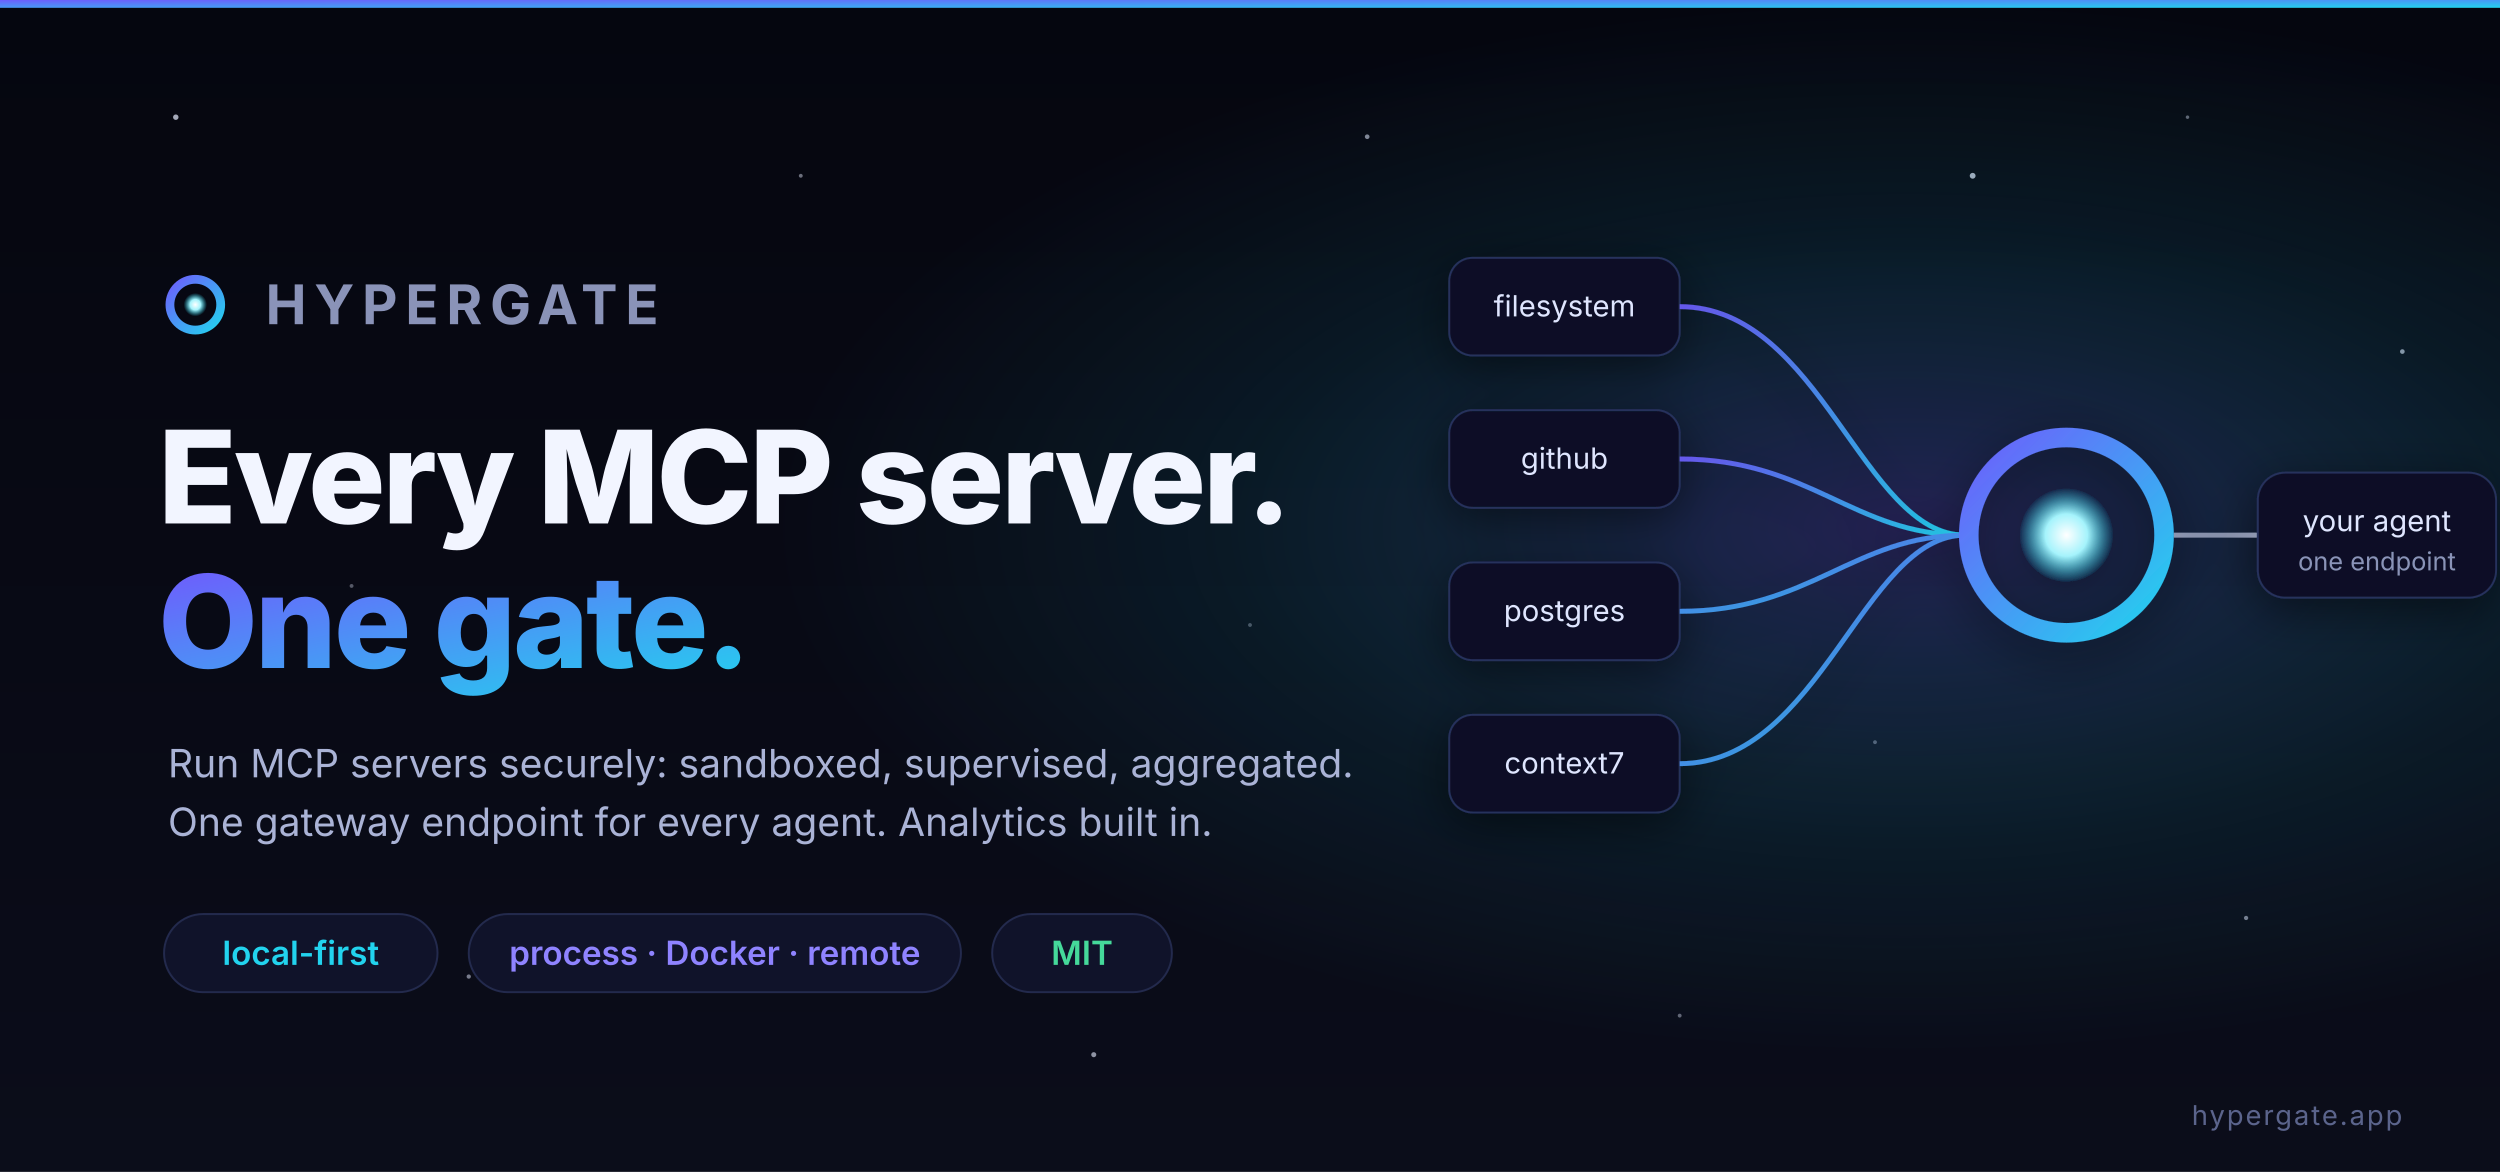
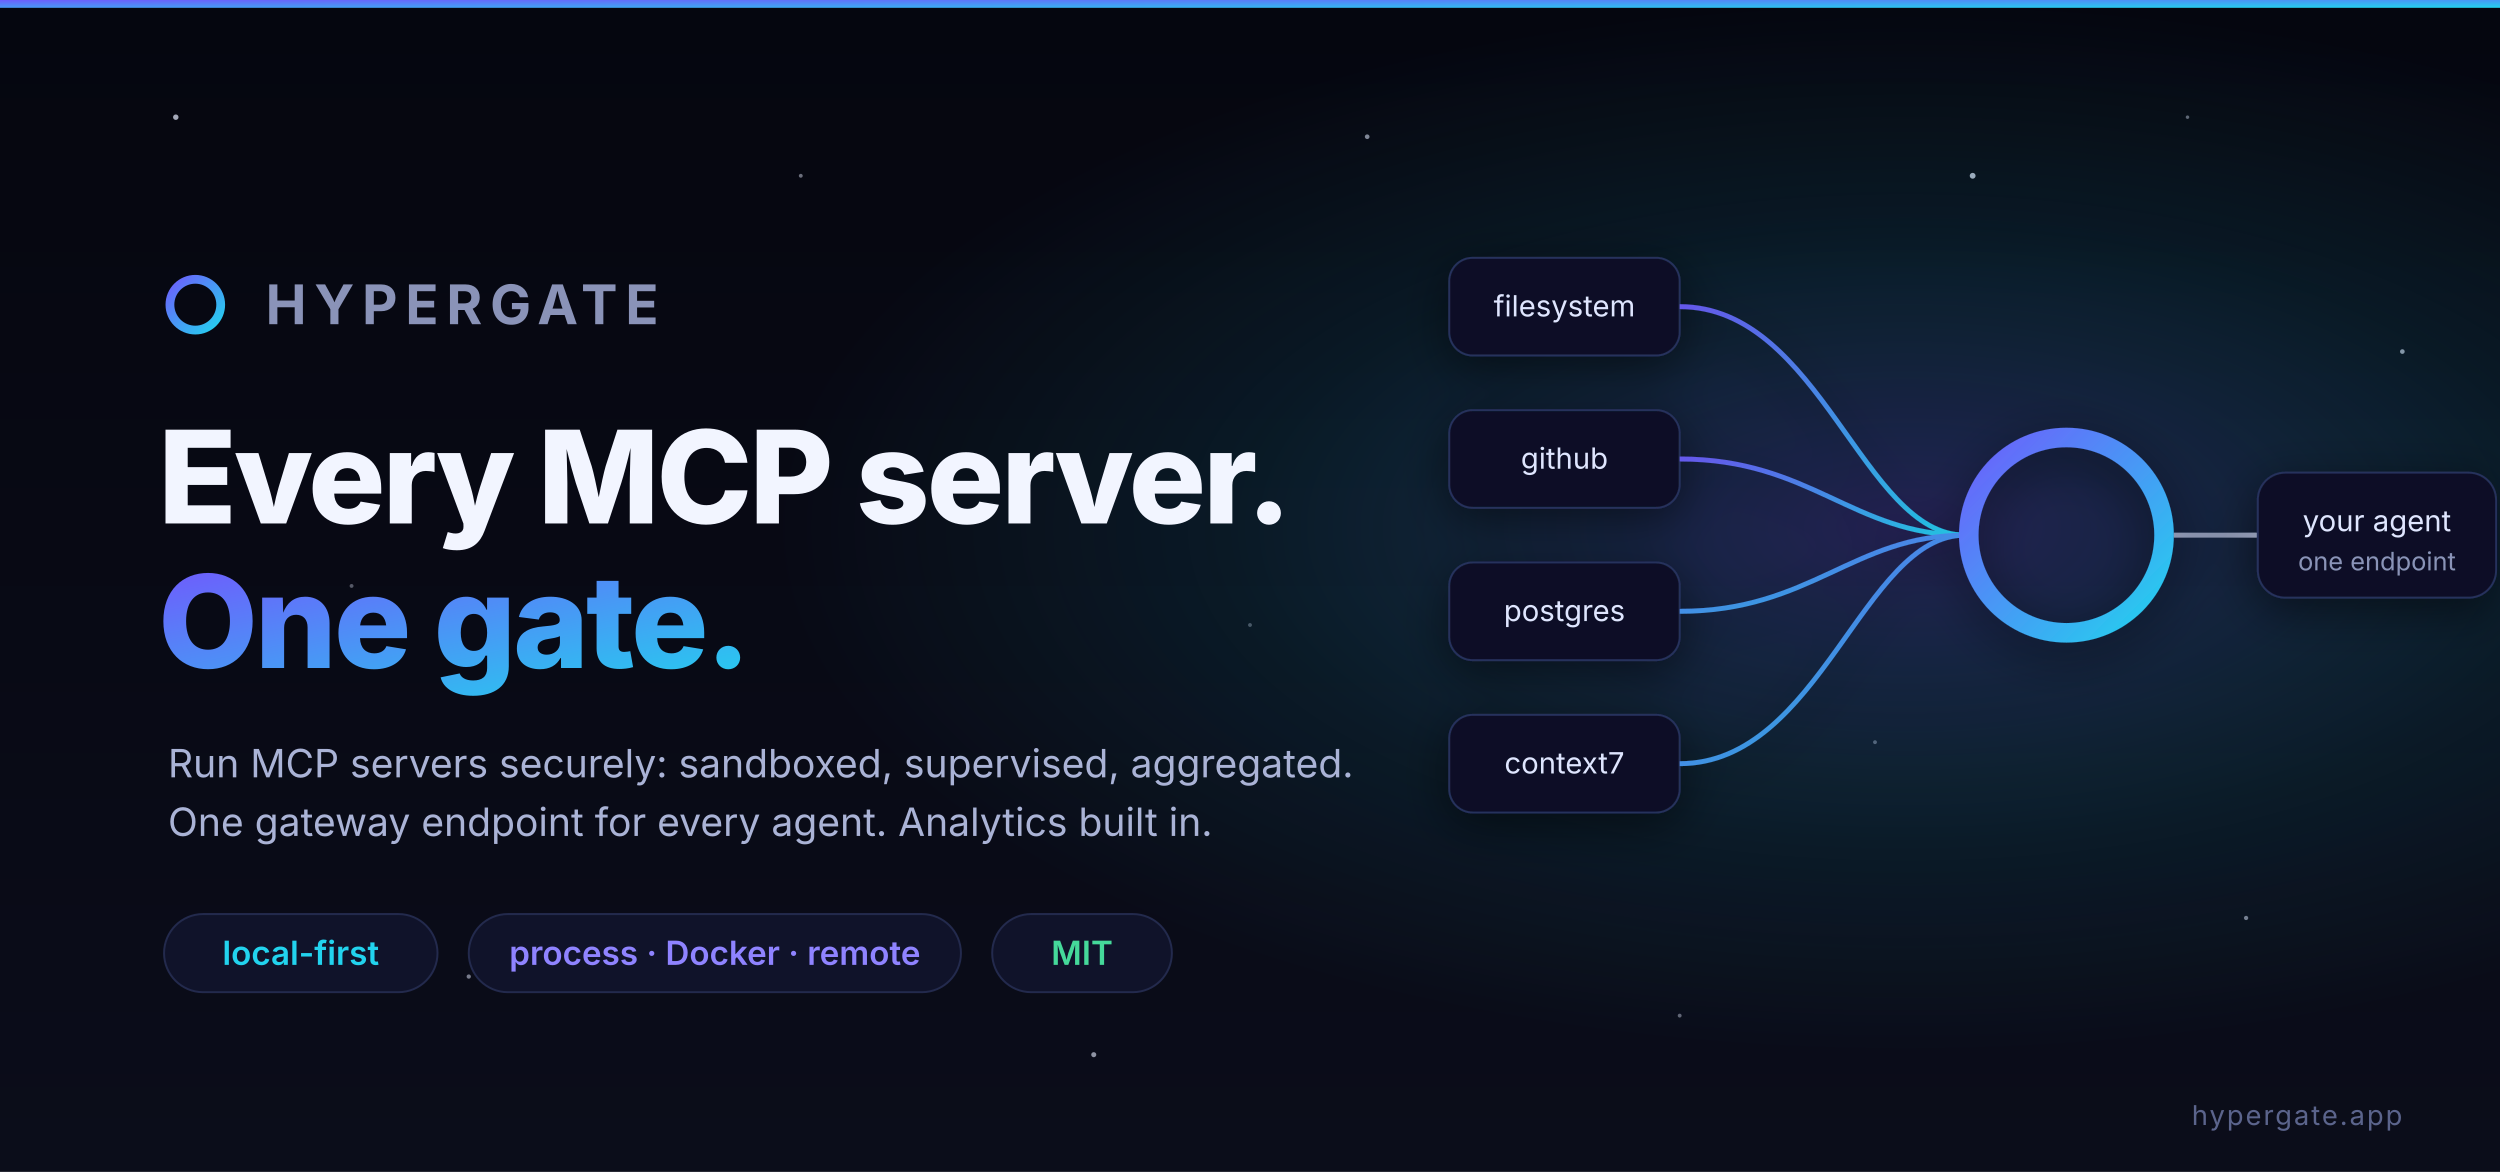
<svg xmlns="http://www.w3.org/2000/svg" width="1280" height="600" viewBox="0 0 1280 600" font-family="Inter, system-ui, sans-serif">
  <defs>
    <linearGradient id="accent" x1="0" y1="0" x2="1" y2="1">
      <stop offset="0" stop-color="#6d5efc" />
      <stop offset="1" stop-color="#22d3ee" />
    </linearGradient>
    <linearGradient id="bg" x1="0" y1="0" x2="0" y2="1">
      <stop offset="0" stop-color="#05060f" />
      <stop offset="1" stop-color="#0b0d1a" />
    </linearGradient>
    <radialGradient id="glow" cx="0.76" cy="0.45" r="0.45">
      <stop offset="0" stop-color="#6d5efc" stop-opacity="0.28" />
      <stop offset="0.6" stop-color="#22d3ee" stop-opacity="0.08" />
-       <stop offset="1" stop-color="#22d3ee" stop-opacity="0" />
-     </radialGradient>
-     <radialGradient id="core" cx="0.5" cy="0.5" r="0.5">
-       <stop offset="0" stop-color="#ffffff" />
-       <stop offset="0.45" stop-color="#a5f3fc" />
      <stop offset="1" stop-color="#22d3ee" stop-opacity="0" />
    </radialGradient>
    <filter id="soft" x="-20%" y="-20%" width="140%" height="140%">
      <feDropShadow dx="0" dy="6" stdDeviation="12" flood-color="#000" flood-opacity="0.5" />
    </filter>
  </defs>
  <rect width="1280" height="600" fill="url(#bg)" />
  <g fill="#e6ecff">
    <circle cx="90" cy="60" r="1.4" opacity="0.7" />
    <circle cx="240" cy="500" r="1.1" opacity="0.5" />
    <circle cx="410" cy="90" r="1" opacity="0.45" />
    <circle cx="560" cy="540" r="1.3" opacity="0.6" />
    <circle cx="700" cy="70" r="1.2" opacity="0.55" />
    <circle cx="860" cy="520" r="1" opacity="0.4" />
    <circle cx="1010" cy="90" r="1.5" opacity="0.7" />
    <circle cx="1150" cy="470" r="1.1" opacity="0.5" />
    <circle cx="1230" cy="180" r="1.2" opacity="0.6" />
    <circle cx="180" cy="300" r="1" opacity="0.35" />
    <circle cx="640" cy="320" r="1" opacity="0.3" />
    <circle cx="960" cy="380" r="1" opacity="0.35" />
    <circle cx="1120" cy="60" r="0.9" opacity="0.4" />
    <circle cx="340" cy="420" r="0.9" opacity="0.4" />
  </g>
  <rect width="1280" height="600" fill="url(#glow)" />
  <rect x="0" y="0" width="1280" height="4" fill="url(#accent)" />
  <g transform="translate(84, 166)">
    <g transform="translate(0,-26)">
      <circle cx="16" cy="16" r="13" fill="none" stroke="url(#accent)" stroke-width="4.5" />
-       <circle cx="16" cy="16" r="6" fill="url(#core)" />
    </g>
    <text x="52" y="0" font-size="28" font-weight="700" fill="#8a93b8" letter-spacing="4">HYPERGATE</text>
    <text x="-3" y="102" font-size="66" font-weight="800" letter-spacing="-1.5" fill="#f2f5ff">Every MCP server.</text>
    <text x="-3" y="176" font-size="66" font-weight="800" letter-spacing="-1.5" fill="url(#accent)">One gate.</text>
    <text x="2" y="232" font-size="20" fill="#aab3d6">Run MCP servers securely: sandboxed, supervised, aggregated.</text>
    <text x="2" y="262" font-size="20" fill="#aab3d6">One gateway endpoint for every agent. Analytics built in.</text>
    <g transform="translate(0, 302)" font-size="17" font-weight="600">
      <g>
        <rect x="0" y="0" width="140" height="40" rx="20" fill="#10132a" stroke="#232a4d" />
        <text x="70" y="26" text-anchor="middle" fill="#22d3ee">local-first</text>
      </g>
      <g transform="translate(156,0)">
        <rect x="0" y="0" width="252" height="40" rx="20" fill="#10132a" stroke="#232a4d" />
        <text x="126" y="26" text-anchor="middle" fill="#8f83ff">process · Docker · remote</text>
      </g>
      <g transform="translate(424,0)">
        <rect x="0" y="0" width="92" height="40" rx="20" fill="#10132a" stroke="#232a4d" />
        <text x="46" y="26" text-anchor="middle" fill="#45d99a">MIT</text>
      </g>
    </g>
  </g>
  <g transform="translate(742, 132)" filter="url(#soft)">
    <g font-size="15" fill="#dfe5ff" text-anchor="middle">
      <g transform="translate(0,0)">
        <rect width="118" height="50" rx="12" fill="#0e1126" stroke="#26305c" />
        <text x="59" y="30">filesystem</text>
      </g>
      <g transform="translate(0,78)">
        <rect width="118" height="50" rx="12" fill="#0e1126" stroke="#26305c" />
        <text x="59" y="30">github</text>
      </g>
      <g transform="translate(0,156)">
        <rect width="118" height="50" rx="12" fill="#0e1126" stroke="#26305c" />
        <text x="59" y="30">postgres</text>
      </g>
      <g transform="translate(0,234)">
        <rect width="118" height="50" rx="12" fill="#0e1126" stroke="#26305c" />
        <text x="59" y="30">context7</text>
      </g>
    </g>
    <g stroke="url(#accent)" stroke-width="2.5" fill="none" opacity="0.9">
      <path d="M118 25 C 190 25, 212 142, 264 142" />
      <path d="M118 103 C 185 103, 207 142, 264 142" />
      <path d="M118 181 C 185 181, 207 142, 264 142" />
      <path d="M118 259 C 190 259, 212 142, 264 142" />
    </g>
    <g transform="translate(316,142)">
      <circle r="50" fill="none" stroke="url(#accent)" stroke-width="10" />
-       <circle r="24" fill="url(#core)" />
    </g>
    <path d="M371 142 C 392 142, 396 142, 414 142" stroke="#dfe5ff" stroke-opacity="0.55" stroke-width="2.5" fill="none" />
    <g transform="translate(414,110)">
      <rect width="122" height="64" rx="14" fill="#0e1126" stroke="#26305c" />
      <text x="61" y="30" text-anchor="middle" font-size="15" fill="#dfe5ff">your agent</text>
      <text x="61" y="50" text-anchor="middle" font-size="13" fill="#8a93b8">one endpoint</text>
    </g>
  </g>
  <text x="1230" y="576" text-anchor="end" font-size="14" fill="#5b648c" letter-spacing="1">hypergate.app</text>
</svg>
